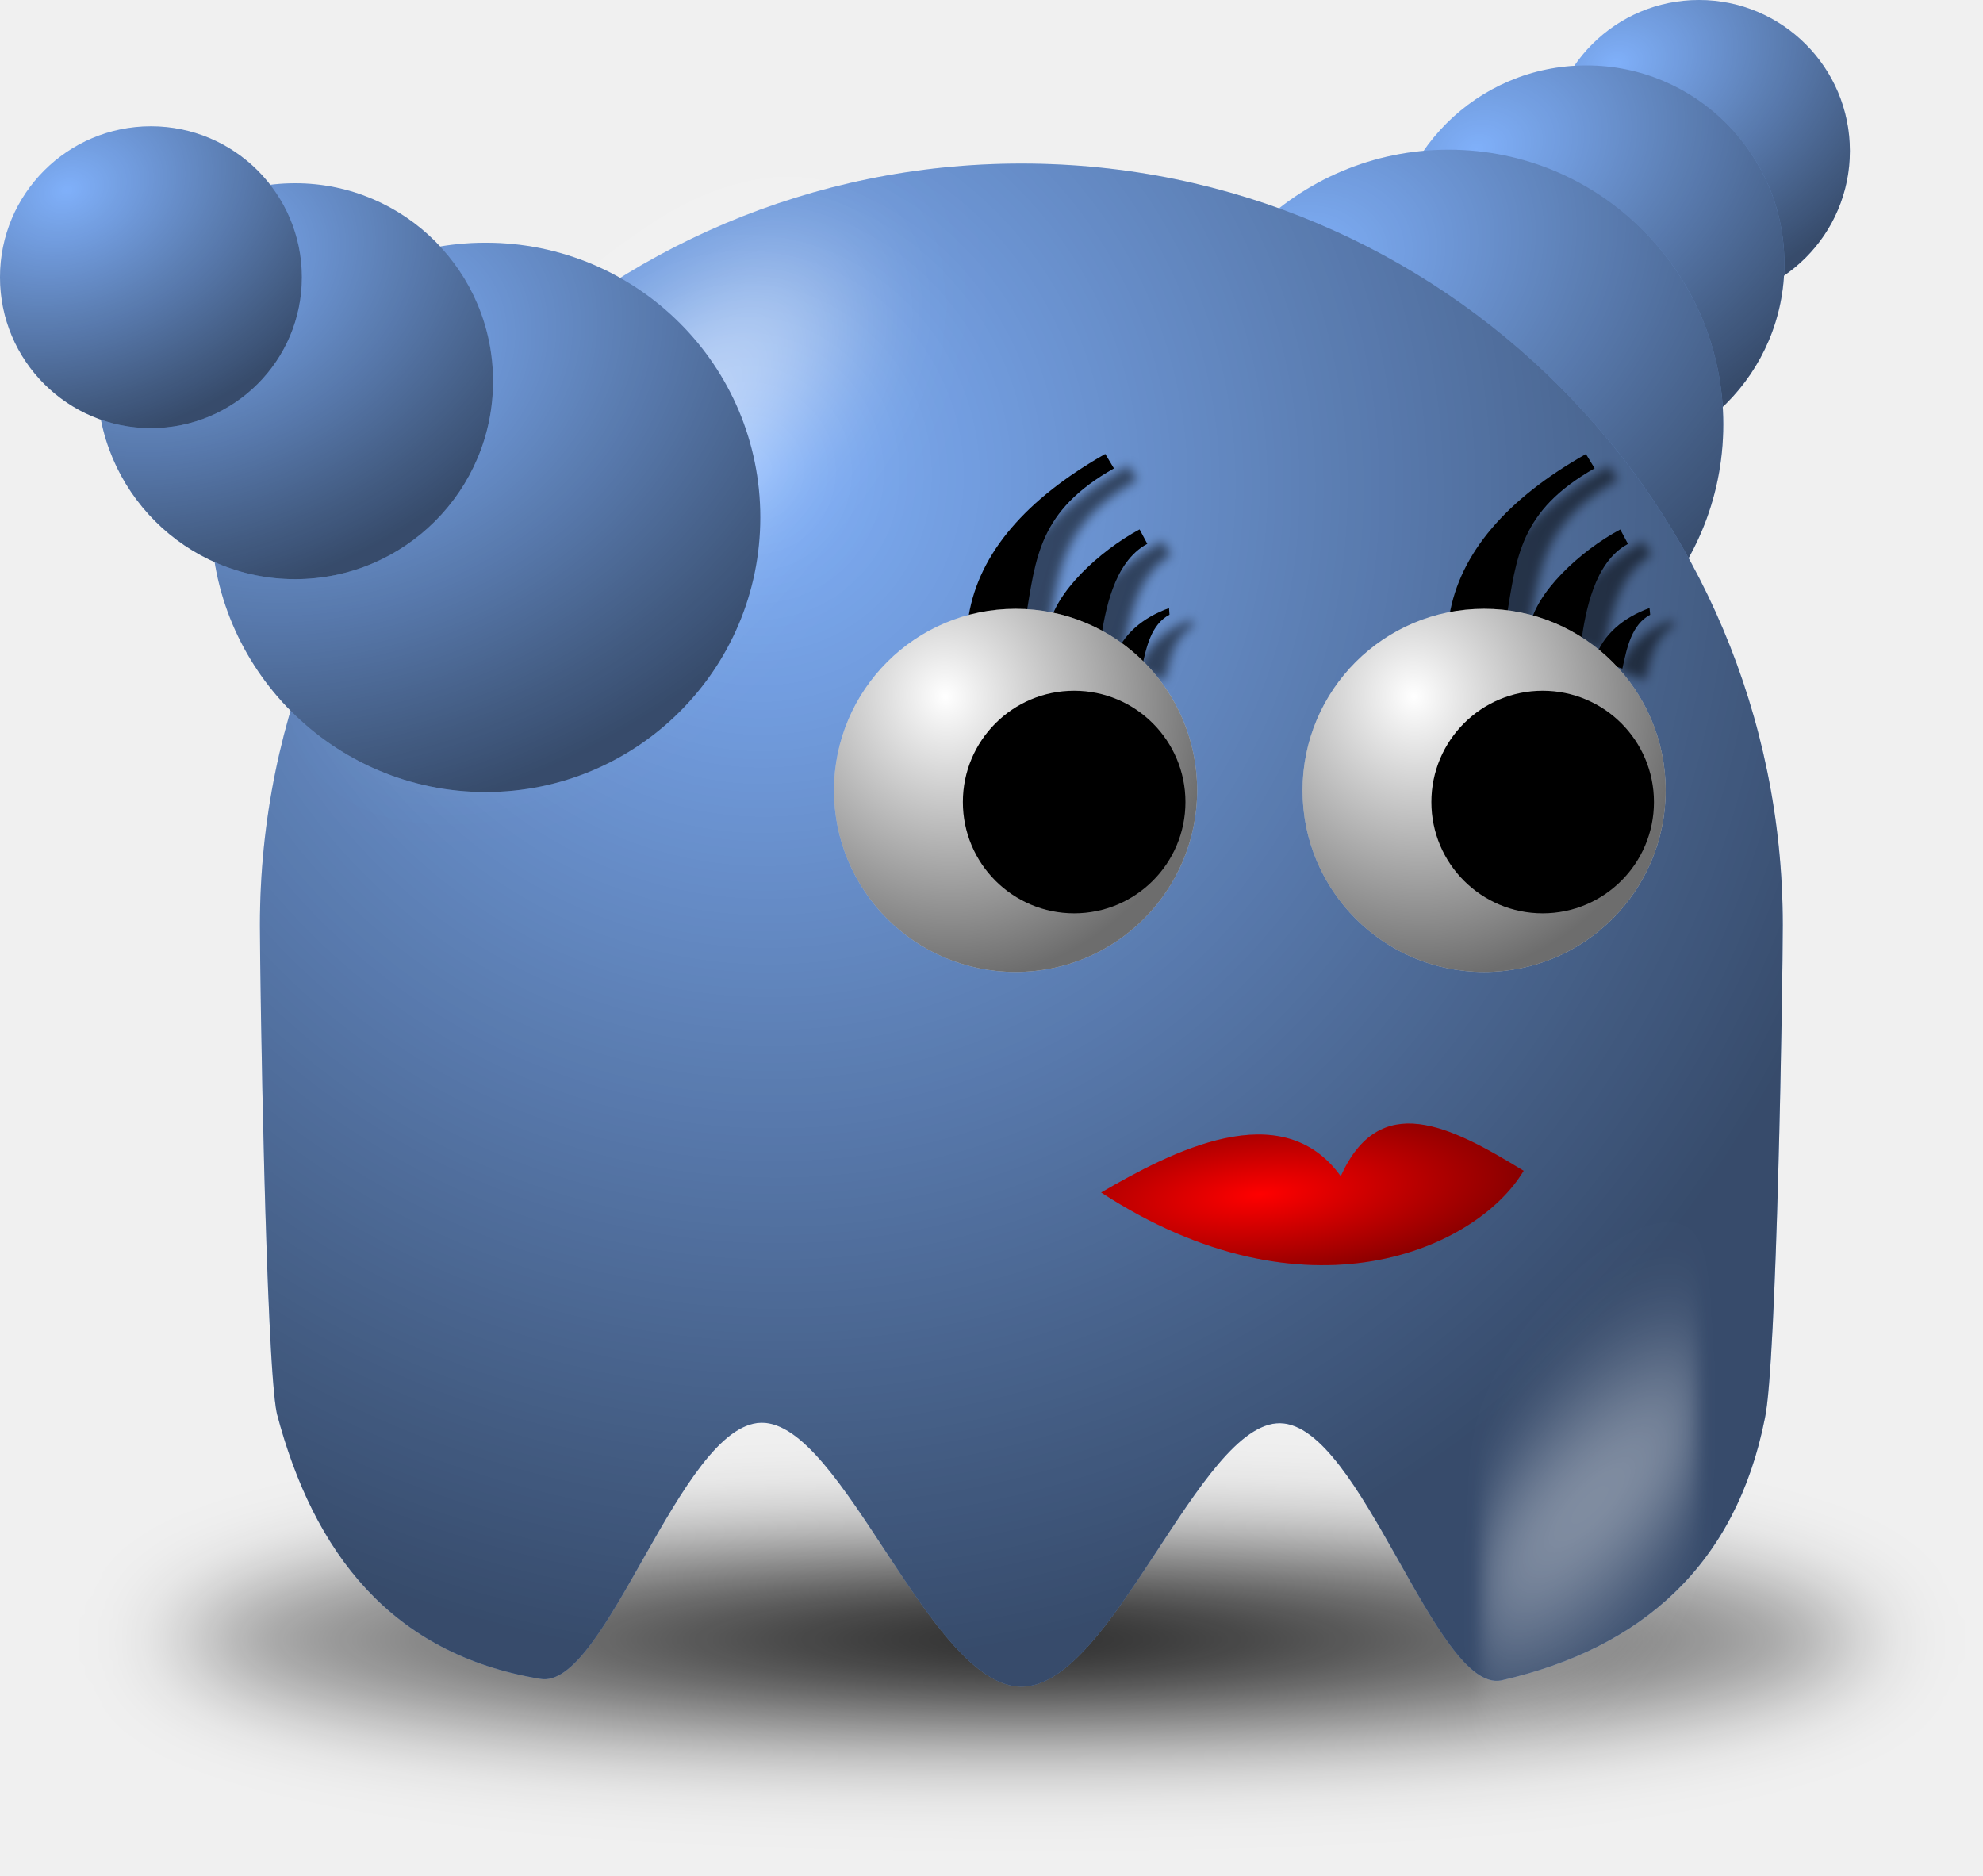
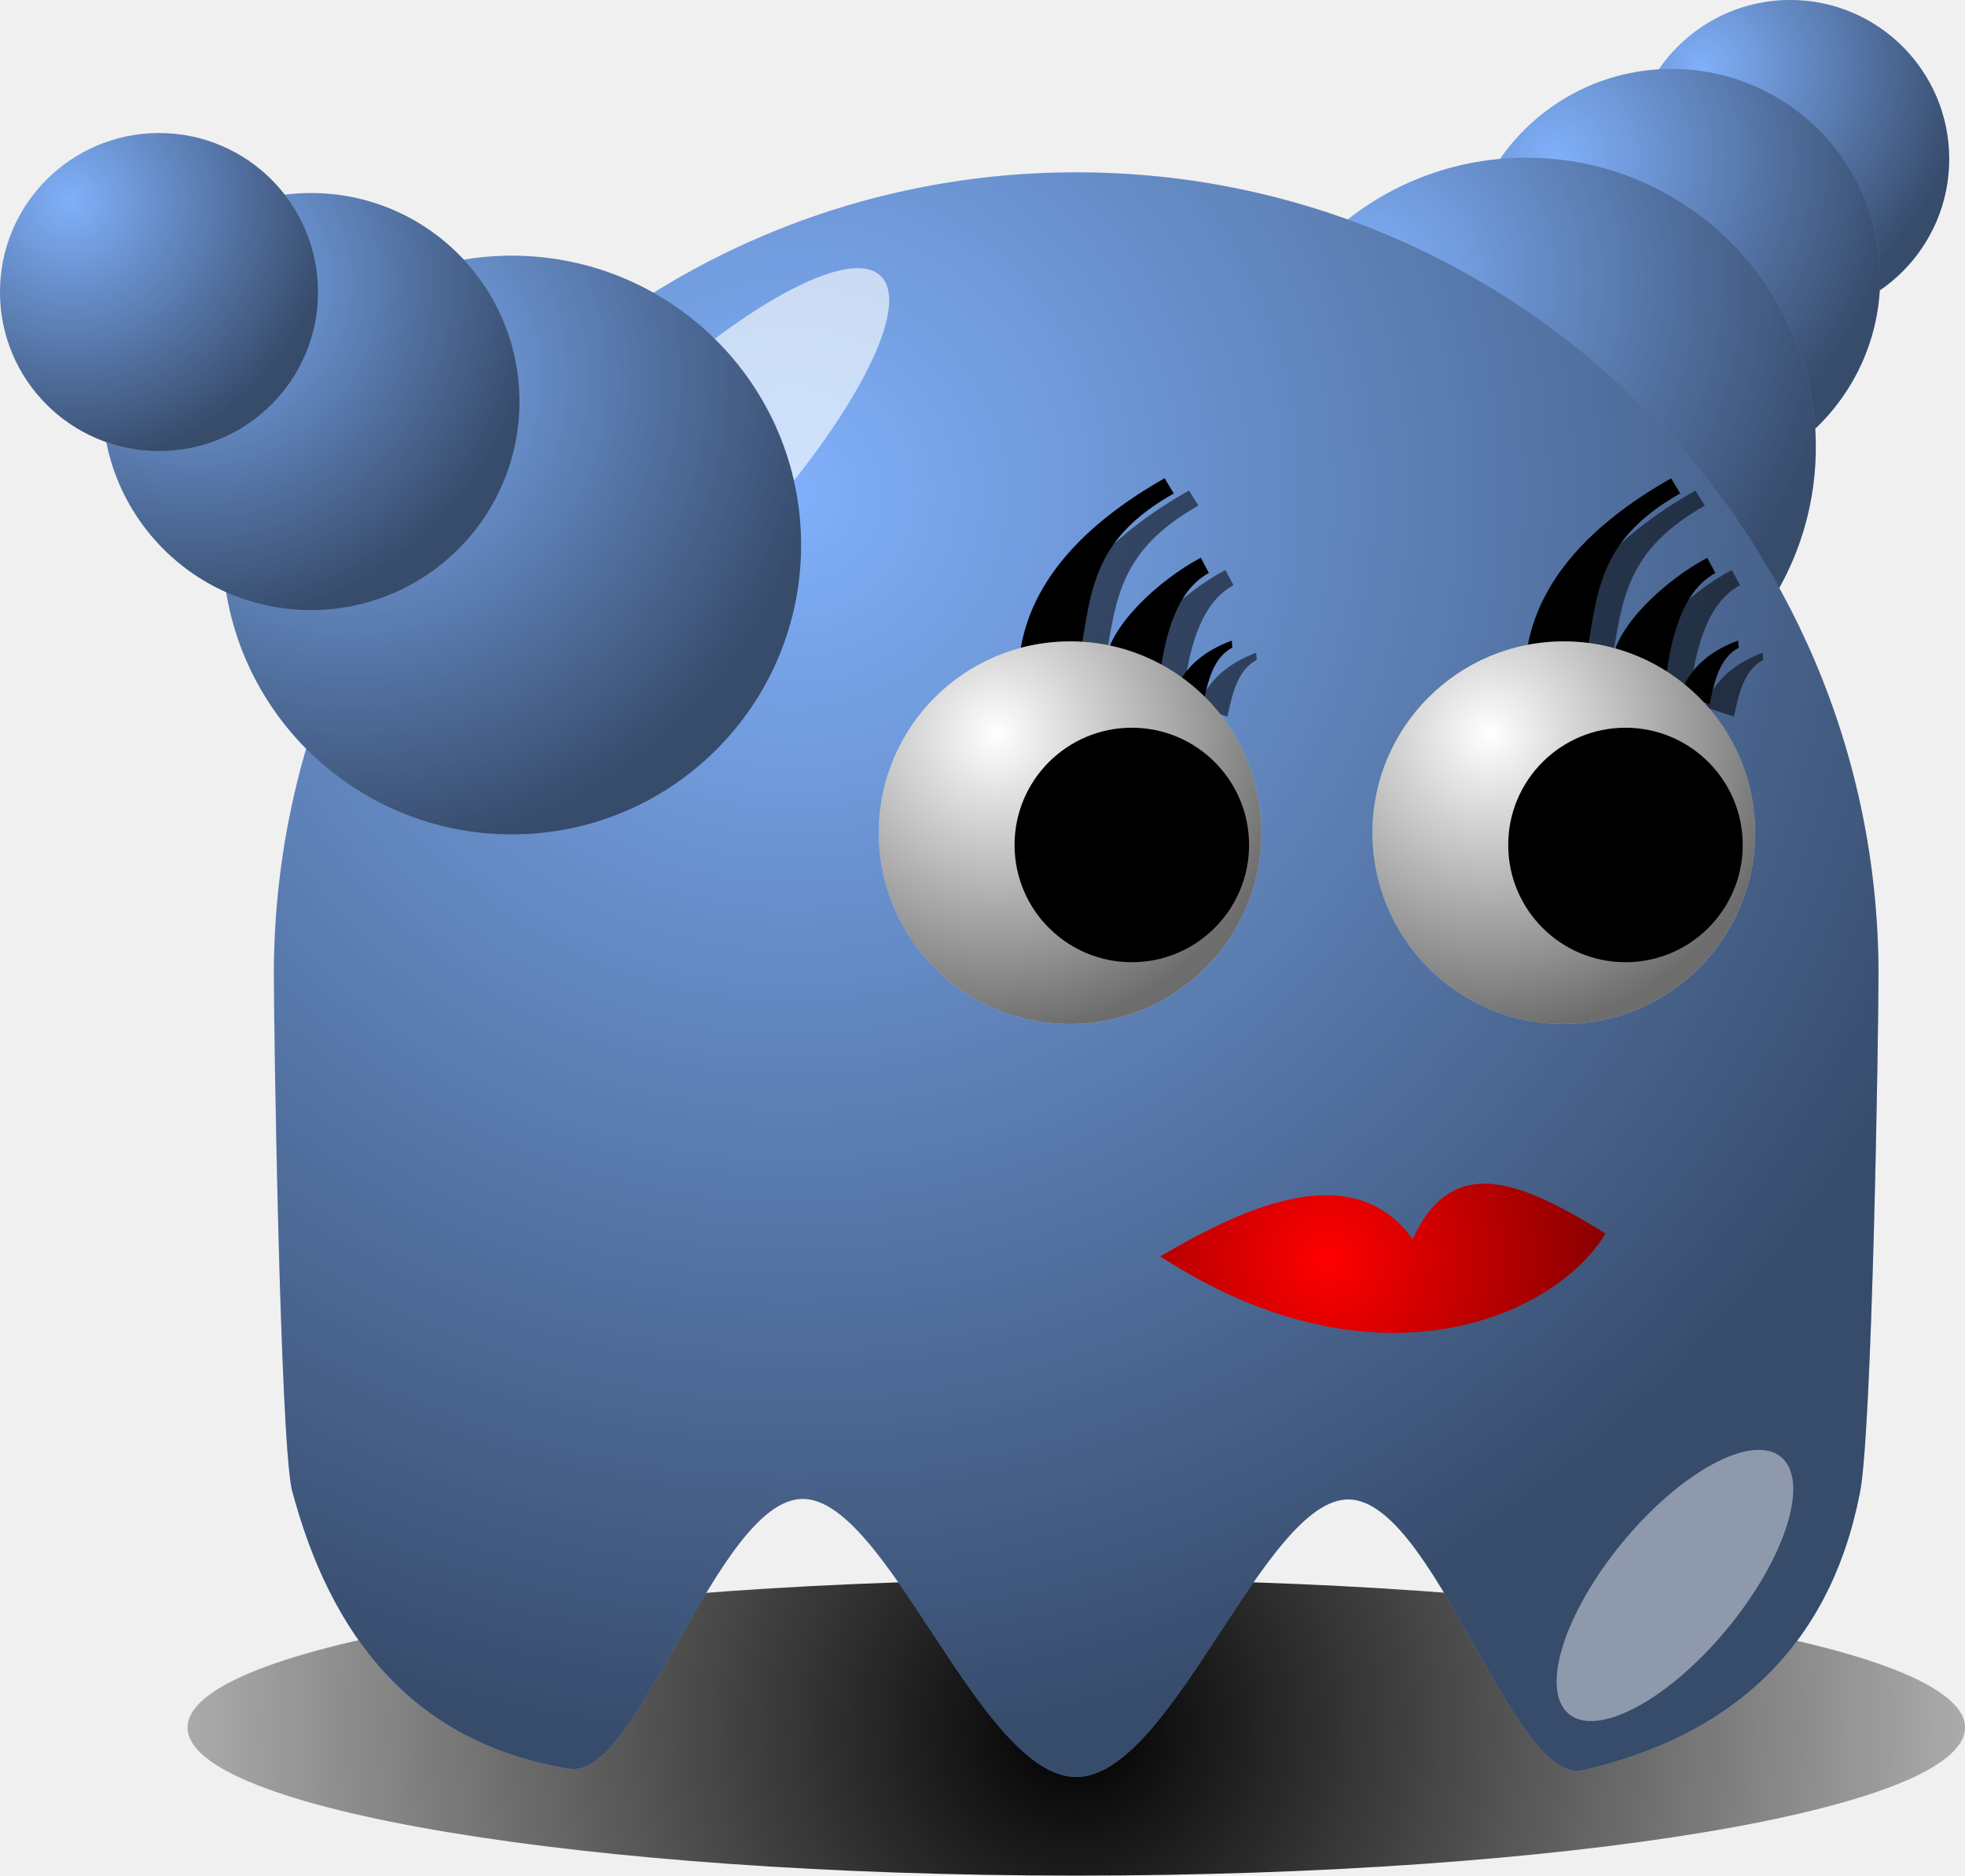
- <svg xmlns="http://www.w3.org/2000/svg" xmlns:xlink="http://www.w3.org/1999/xlink" id="svg2" viewBox="0 0 120.67 114.149" version="1.0" width="120.67" height="114.149">
-   <defs id="defs4">
-     <linearGradient id="linearGradient2315">
-       <stop id="stop2317" style="stop-color:#000000;stop-opacity:0" offset="0" />
-       <stop id="stop2319" style="stop-color:#000000;stop-opacity:.572" offset="1" />
-     </linearGradient>
-     <filter id="filter3730" height="1.682" width="1.696" y="-0.341" x="-0.348">
-       <feGaussianBlur id="feGaussianBlur3732" stdDeviation="5.465" />
-     </filter>
-     <filter id="filter4065" height="1.738" width="2.811" y="-0.369" x="-0.906">
-       <feGaussianBlur id="feGaussianBlur4067" stdDeviation="4.151" />
-     </filter>
-     <filter id="filter4112" height="1.68" width="1.14" y="-0.34" x="-0.07">
-       <feGaussianBlur id="feGaussianBlur4114" stdDeviation="3.968" />
-     </filter>
-     <radialGradient id="radialGradient4616" gradientUnits="userSpaceOnUse" cy="506.35" cx="210.89" gradientTransform="matrix(1.4028,1.6439e-6,-1.4521e-7,0.20588,-89.845,403.11)" r="68">
-       <stop id="stop4074" style="stop-color:#000000" offset="0" />
-       <stop id="stop4076" style="stop-color:#000000;stop-opacity:0" offset="1" />
+ <svg xmlns="http://www.w3.org/2000/svg" version="1.1" width="113.482" height="108.33" viewBox="0,0,113.482,108.33">
+   <defs>
+     <radialGradient cx="241.814" cy="222.7" r="72.001" gradientUnits="userSpaceOnUse" id="color-1">
+       <stop offset="0" stop-color="#000000" />
+       <stop offset="1" stop-color="#000000" stop-opacity="0" />
    </radialGradient>
-     <radialGradient id="radialGradient4618" xlink:href="#linearGradient2315" gradientUnits="userSpaceOnUse" cy="458.27" cx="85.914" gradientTransform="matrix(0.53827,1.5836,-2.1115,0.7177,1003.6,-8.43)" r="23.445" />
-     <radialGradient id="radialGradient4626" xlink:href="#linearGradient2315" gradientUnits="userSpaceOnUse" cy="409.86" cx="233.5" gradientTransform="matrix(0.3871,1.5161,-1.4234,0.36342,726.51,-93.107)" r="15.5" />
-     <radialGradient id="radialGradient4639" xlink:href="#linearGradient2315" gradientUnits="userSpaceOnUse" cy="469.07" cx="236.47" gradientTransform="matrix(1.4254,-0.11753,0.038397,0.46571,-28.241,25.037)" r="13.809" />
-     <radialGradient id="radialGradient4662" xlink:href="#linearGradient2315" gradientUnits="userSpaceOnUse" cy="497.96" cx="216.99" gradientTransform="matrix(0.51027,1.0072,-0.96511,0.48897,665.78,-290.53)" r="65" />
-     <filter id="filter4705" x="-0.062" y="-0.058" width="1.124" height="1.116">
-       <feGaussianBlur id="feGaussianBlur4707" stdDeviation="0.316" />
-     </filter>
-     <radialGradient xlink:href="#linearGradient2315" id="radialGradient1441" gradientUnits="userSpaceOnUse" gradientTransform="matrix(0.53827,1.5836,-2.1115,0.7177,1003.6,-8.43)" cx="85.914" cy="458.27" r="23.445" />
-     <radialGradient xlink:href="#linearGradient2315" id="radialGradient1443" gradientUnits="userSpaceOnUse" gradientTransform="matrix(0.53827,1.5836,-2.1115,0.7177,1003.6,-8.43)" cx="85.914" cy="458.27" r="23.445" />
-     <radialGradient xlink:href="#linearGradient2315" id="radialGradient1445" gradientUnits="userSpaceOnUse" gradientTransform="matrix(0.53827,1.5836,-2.1115,0.7177,1003.6,-8.43)" cx="85.914" cy="458.27" r="23.445" />
-     <radialGradient xlink:href="#linearGradient2315" id="radialGradient1447" gradientUnits="userSpaceOnUse" gradientTransform="matrix(0.3871,1.5161,-1.4234,0.36342,726.51,-93.107)" cx="233.5" cy="409.86" r="15.5" />
-     <radialGradient xlink:href="#linearGradient2315" id="radialGradient1449" gradientUnits="userSpaceOnUse" gradientTransform="matrix(0.53827,1.5836,-2.1115,0.7177,1003.6,-8.43)" cx="85.914" cy="458.27" r="23.445" />
-     <radialGradient xlink:href="#linearGradient2315" id="radialGradient1451" gradientUnits="userSpaceOnUse" gradientTransform="matrix(0.53827,1.5836,-2.1115,0.7177,1003.6,-8.43)" cx="85.914" cy="458.27" r="23.445" />
+     <radialGradient cx="277.938" cy="126.813" r="15.362" gradientUnits="userSpaceOnUse" id="color-2">
+       <stop offset="0" stop-color="#000000" stop-opacity="0" />
+       <stop offset="1" stop-color="#000000" stop-opacity="0.572" />
+     </radialGradient>
+     <radialGradient cx="269.499" cy="132.006" r="20.147" gradientUnits="userSpaceOnUse" id="color-3">
+       <stop offset="0" stop-color="#000000" stop-opacity="0" />
+       <stop offset="1" stop-color="#000000" stop-opacity="0.572" />
+     </radialGradient>
+     <radialGradient cx="258.515" cy="139.108" r="27.954" gradientUnits="userSpaceOnUse" id="color-4">
+       <stop offset="0" stop-color="#000000" stop-opacity="0" />
+       <stop offset="1" stop-color="#000000" stop-opacity="0.572" />
+     </radialGradient>
+     <radialGradient cx="225.419" cy="151.418" r="73.39" gradientUnits="userSpaceOnUse" id="color-5">
+       <stop offset="0" stop-color="#000000" stop-opacity="0" />
+       <stop offset="1" stop-color="#000000" stop-opacity="0.572" />
+     </radialGradient>
+     <radialGradient cx="265.701" cy="165.311" r="17.29" gradientUnits="userSpaceOnUse" id="color-6">
+       <stop offset="0" stop-color="#000000" stop-opacity="0" />
+       <stop offset="1" stop-color="#000000" stop-opacity="0.572" />
+     </radialGradient>
+     <radialGradient cx="237.191" cy="165.311" r="17.29" gradientUnits="userSpaceOnUse" id="color-7">
+       <stop offset="0" stop-color="#000000" stop-opacity="0" />
+       <stop offset="1" stop-color="#000000" stop-opacity="0.572" />
+     </radialGradient>
+     <radialGradient cx="199.915" cy="144.768" r="27.954" gradientUnits="userSpaceOnUse" id="color-8">
+       <stop offset="0" stop-color="#000000" stop-opacity="0" />
+       <stop offset="1" stop-color="#000000" stop-opacity="0.572" />
+     </radialGradient>
+     <radialGradient cx="190.919" cy="139.174" r="20.147" gradientUnits="userSpaceOnUse" id="color-9">
+       <stop offset="0" stop-color="#000000" stop-opacity="0" />
+       <stop offset="1" stop-color="#000000" stop-opacity="0.572" />
+     </radialGradient>
+     <radialGradient cx="183.738" cy="134.497" r="15.362" gradientUnits="userSpaceOnUse" id="color-10">
+       <stop offset="0" stop-color="#000000" stop-opacity="0" />
+       <stop offset="1" stop-color="#000000" stop-opacity="0.572" />
+     </radialGradient>
+     <radialGradient cx="256.336" cy="195.603" r="19.75" gradientUnits="userSpaceOnUse" id="color-11">
+       <stop offset="0" stop-color="#000000" stop-opacity="0" />
+       <stop offset="1" stop-color="#000000" stop-opacity="0.572" />
+     </radialGradient>
  </defs>
-   <g id="layer1" transform="translate(-240.681,-27.40748)">
-     <g id="g4713" transform="translate(-9.4823,-115.61)">
-       <path id="path3698" style="fill:url(#radialGradient4616);filter:url(#filter4112)" transform="matrix(0.7548,0,0,0.61103,156.83,-67.219)" d="m 274,507.36 c 0,7.73 -30.46,14 -68,14 -37.54,0 -68,-6.27 -68,-14 0,-7.73 30.46,-14 68,-14 37.54,0 68,6.27 68,14 z" />
-       <g id="g3779" transform="matrix(0.39176,0,0,0.39176,316.23,-14.988)">
-         <circle id="path3781" style="fill:#80b0fa" transform="translate(-1.154e-8,-43.279)" cx="95.257" cy="470.046" r="23.445" />
-         <circle id="path3783" style="fill:url(#radialGradient1441)" transform="translate(-1.154e-8,-43.279)" cx="95.257" cy="470.046" r="23.445" />
+   <g transform="translate(-179.6652,-122.9256)">
+     <g data-paper-data="{&quot;isPaintingLayer&quot;:true}" stroke="none" stroke-width="1" stroke-linecap="butt" stroke-linejoin="miter" stroke-miterlimit="10" stroke-dasharray="" stroke-dashoffset="0" style="mix-blend-mode: normal">
+       <path d="M293.147,222.701c0,4.723 -22.991,8.554 -51.326,8.554c-28.335,0 -51.326,-3.831 -51.326,-8.554c0,-4.723 22.991,-8.554 51.326,-8.554c28.335,0 51.326,3.831 51.326,8.554z" fill="url(#color-1)" fill-rule="nonzero" />
+       <g fill-rule="nonzero">
+         <path d="M273.865,132.11c0,-5.073 4.112,-9.185 9.185,-9.185c5.073,0 9.185,4.112 9.185,9.185c0,5.073 -4.112,9.185 -9.185,9.185c-5.073,0 -9.185,-4.112 -9.185,-9.185z" fill="#80b0fa" />
+         <path d="M273.865,132.11c0,-5.073 4.112,-9.185 9.185,-9.185c5.073,0 9.185,4.112 9.185,9.185c0,5.073 -4.112,9.185 -9.185,9.185c-5.073,0 -9.185,-4.112 -9.185,-9.185z" fill="url(#color-2)" />
      </g>
-       <g id="g3763" transform="matrix(0.51378,0,0,0.51378,297.76,-60.219)">
-         <circle id="path3765" style="fill:#80b0fa" transform="translate(-1.154e-8,-43.279)" cx="95.257" cy="470.046" r="23.445" />
-         <circle id="path3767" style="fill:url(#radialGradient1443)" transform="translate(-1.154e-8,-43.279)" cx="95.257" cy="470.046" r="23.445" />
+       <g fill-rule="nonzero">
+         <path d="M264.158,138.953c0,-6.653 5.393,-12.045 12.045,-12.045c6.653,0 12.045,5.393 12.045,12.045c0,6.653 -5.393,12.045 -12.045,12.045c-6.653,0 -12.045,-5.393 -12.045,-12.045z" fill="#80b0fa" />
+         <path d="M264.158,138.953c0,-6.653 5.393,-12.045 12.045,-12.045c6.653,0 12.045,5.393 12.045,12.045c0,6.653 -5.393,12.045 -12.045,12.045c-6.653,0 -12.045,-5.393 -12.045,-12.045z" fill="url(#color-3)" />
      </g>
-       <g id="g3747" transform="matrix(0.71287,0,0,0.71287,270.41,-135.39)">
-         <circle id="path3749" style="fill:#80b0fa" transform="translate(-1.154e-8,-43.279)" cx="95.257" cy="470.046" r="23.445" />
-         <circle id="path3751" style="fill:url(#radialGradient1445)" transform="translate(-1.154e-8,-43.279)" cx="95.257" cy="470.046" r="23.445" />
+       <g fill-rule="nonzero">
+         <path d="M251.105,148.747c0,-9.23 7.483,-16.713 16.713,-16.713c9.23,0 16.713,7.483 16.713,16.713c0,9.23 -7.483,16.713 -16.713,16.713c-9.23,0 -16.713,-7.483 -16.713,-16.713z" fill="#80b0fa" />
+         <path d="M251.105,148.747c0,-9.23 7.483,-16.713 16.713,-16.713c9.23,0 16.713,7.483 16.713,16.713c0,9.23 -7.483,16.713 -16.713,16.713c-9.23,0 -16.713,-7.483 -16.713,-16.713z" fill="url(#color-4)" />
      </g>
-       <path id="path3700" style="fill:#80b0fa" d="m 358.65,199.31 c 0,3.45 -0.37,26.78 -1.09,30.01 -1.76,8.89 -7.47,14 -16.05,15.95 -3.98,0.74 -8.52,-15.56 -13.44,-15.65 -4.91,-0.09 -10.22,16.03 -15.75,16.03 -5.56,0 -10.89,-16.13 -15.83,-16.06 -4.94,0.08 -9.48,16.36 -13.48,15.58 -9.04,-1.5 -13.77,-7.68 -16,-16.14 -0.67,-3.15 -1.03,-26.37 -1.03,-29.72 0,-25.58 20.76,-46.34 46.34,-46.34 25.58,0 46.33,20.76 46.33,46.34 z" />
-       <path id="path4709" style="fill:#000000;fill-opacity:0.535;fill-rule:evenodd;filter:url(#filter4705)" d="m 318.83,171.35 c -4.8,2.72 -7.67,6.01 -8.31,9.84 l 3.47,0.16 c 0.62,-3.72 0.8,-6.53 5.38,-9.13 z m 2.1,4.59 c -2.47,1.32 -5.19,3.88 -5.5,5.94 l 3.12,0.84 c 0.26,-1.7 0.76,-4.79 2.85,-5.9 z m 1.78,4.78 c -1.59,0.59 -2.84,1.61 -3.34,3.13 l 1.68,0.56 c 0.28,-1.32 0.57,-2.68 1.69,-3.28 z" />
-       <path id="path3702" style="fill:url(#radialGradient4662)" d="m 358.65,199.31 c 0,3.45 -0.37,26.78 -1.09,30.01 -1.76,8.89 -7.47,14 -16.05,15.95 -3.98,0.74 -8.52,-15.56 -13.44,-15.65 -4.91,-0.09 -10.22,16.03 -15.75,16.03 -5.56,0 -10.89,-16.13 -15.83,-16.06 -4.94,0.08 -9.48,16.36 -13.48,15.58 -9.04,-1.5 -13.77,-7.68 -16,-16.14 -0.67,-3.15 -1.03,-26.37 -1.03,-29.72 0,-25.58 20.76,-46.34 46.34,-46.34 25.58,0 46.33,20.76 46.33,46.34 z" />
-       <path id="path4691" style="fill:#000000;fill-opacity:0.535;fill-rule:evenodd;filter:url(#filter4705)" d="m 348.08,171.35 c -4.8,2.72 -7.67,6.01 -8.31,9.84 l 3.47,0.16 c 0.62,-3.72 0.8,-6.53 5.38,-9.13 z m 2.1,4.59 c -2.47,1.32 -5.19,3.88 -5.5,5.94 l 3.12,0.84 c 0.26,-1.7 0.76,-4.79 2.85,-5.9 z m 1.78,4.78 c -1.59,0.59 -2.84,1.61 -3.34,3.13 l 1.68,0.56 c 0.28,-1.32 0.57,-2.68 1.69,-3.28 z" />
-       <path id="path4576" d="m 113.25,158.91 c -4.8,2.72 -7.67,6.01 -8.31,9.84 l 3.47,0.16 c 0.62,-3.72 0.79,-6.53 5.37,-9.13 z m 2.09,4.59 c -2.46,1.31 -5.19,3.88 -5.5,5.94 l 3.13,0.84 c 0.25,-1.7 0.76,-4.79 2.84,-5.9 z m 1.78,4.78 c -1.59,0.58 -2.84,1.6 -3.34,3.13 l 1.69,0.56 c 0.28,-1.32 0.57,-2.68 1.69,-3.28 z" style="fill:#000000;fill-rule:evenodd" transform="translate(233.42,11.735)" />
-       <g id="g3704" transform="matrix(0.71287,0,0,0.71287,166.89,-111.76)">
-         <circle id="path3706" style="fill:#ffffff" transform="translate(4,7)" cx="239.5" cy="417.862" r="15.5" />
-         <circle id="path3708" style="fill:url(#radialGradient1447)" transform="translate(4,7)" cx="239.5" cy="417.862" r="15.5" />
-         <circle id="path3710" style="fill:#000000" transform="matrix(0.6129,0,0,0.6129,101.71,169.75)" cx="239.5" cy="417.862" r="15.5" />
+       <path d="M288.152,179.218c0,3.45 -0.37,26.78 -1.09,30.01c-1.76,8.89 -7.47,14 -16.05,15.95c-3.98,0.74 -8.52,-15.56 -13.44,-15.65c-4.91,-0.09 -10.22,16.03 -15.75,16.03c-5.56,0 -10.89,-16.13 -15.83,-16.06c-4.94,0.08 -9.48,16.36 -13.48,15.58c-9.04,-1.5 -13.77,-7.68 -16,-16.14c-0.67,-3.15 -1.03,-26.37 -1.03,-29.72c0,-25.58 20.76,-46.34 46.34,-46.34c25.58,0 46.33,20.76 46.33,46.34z" fill="#80b0fa" fill-rule="nonzero" />
+       <path d="M248.872,152.128c-4.58,2.6 -4.76,5.41 -5.38,9.13l-3.47,-0.16c0.64,-3.83 3.51,-7.12 8.31,-9.84zM250.902,156.728c-2.09,1.11 -2.59,4.2 -2.85,5.9l-3.12,-0.84c0.31,-2.06 3.03,-4.62 5.5,-5.94zM252.242,161.038c-1.12,0.6 -1.41,1.96 -1.69,3.28l-1.68,-0.56c0.5,-1.52 1.75,-2.54 3.34,-3.13z" fill-opacity="0.535" fill="#000000" fill-rule="evenodd" />
+       <path d="M288.152,179.218c0,3.45 -0.37,26.78 -1.09,30.01c-1.76,8.89 -7.47,14 -16.05,15.95c-3.98,0.74 -8.52,-15.56 -13.44,-15.65c-4.91,-0.09 -10.22,16.03 -15.75,16.03c-5.56,0 -10.89,-16.13 -15.83,-16.06c-4.94,0.08 -9.48,16.36 -13.48,15.58c-9.04,-1.5 -13.77,-7.68 -16,-16.14c-0.67,-3.15 -1.03,-26.37 -1.03,-29.72c0,-25.58 20.76,-46.34 46.34,-46.34c25.58,0 46.33,20.76 46.33,46.34z" fill="url(#color-5)" fill-rule="nonzero" />
+       <path d="M278.122,152.128c-4.58,2.6 -4.76,5.41 -5.38,9.13l-3.47,-0.16c0.64,-3.83 3.51,-7.12 8.31,-9.84zM280.152,156.728c-2.09,1.11 -2.59,4.2 -2.85,5.9l-3.12,-0.84c0.31,-2.06 3.03,-4.62 5.5,-5.94zM281.492,161.038c-1.12,0.6 -1.41,1.96 -1.69,3.28l-1.68,-0.56c0.5,-1.52 1.75,-2.54 3.34,-3.13z" fill-opacity="0.535" fill="#000000" fill-rule="evenodd" />
+       <path d="M276.702,151.423c-4.58,2.6 -4.75,5.41 -5.37,9.13l-3.47,-0.16c0.64,-3.83 3.51,-7.12 8.31,-9.84zM278.732,156.023c-2.08,1.11 -2.59,4.2 -2.84,5.9l-3.13,-0.84c0.31,-2.06 3.04,-4.63 5.5,-5.94zM280.082,160.333c-1.12,0.6 -1.41,1.96 -1.69,3.28l-1.69,-0.56c0.5,-1.53 1.75,-2.55 3.34,-3.13z" fill="#000000" fill-rule="evenodd" />
+       <g fill-rule="nonzero">
+         <path d="M258.926,171.02c0,-6.102 4.947,-11.049 11.049,-11.049c6.102,0 11.049,4.947 11.049,11.049c0,6.102 -4.947,11.049 -11.049,11.049c-6.102,0 -11.049,-4.947 -11.049,-11.049z" fill="#ffffff" />
+         <path d="M258.926,171.02c0,-6.102 4.947,-11.049 11.049,-11.049c6.102,0 11.049,4.947 11.049,11.049c0,6.102 -4.947,11.049 -11.049,11.049c-6.102,0 -11.049,-4.947 -11.049,-11.049z" fill="url(#color-6)" />
+         <path d="M266.767,171.729c0,-3.74 3.032,-6.772 6.772,-6.772c3.74,0 6.772,3.032 6.772,6.772c0,3.74 -3.032,6.772 -6.772,6.772c-3.74,0 -6.772,-3.032 -6.772,-6.772z" fill="#000000" />
      </g>
-       <path id="path4711" style="fill:#000000;fill-rule:evenodd" d="m 317.42,170.64 c -4.8,2.73 -7.67,6.01 -8.31,9.84 l 3.47,0.16 c 0.62,-3.72 0.79,-6.53 5.37,-9.12 z m 2.09,4.59 c -2.46,1.32 -5.19,3.88 -5.5,5.94 l 3.13,0.85 c 0.25,-1.7 0.76,-4.8 2.84,-5.91 z m 1.79,4.79 c -1.6,0.58 -2.85,1.6 -3.35,3.12 l 1.69,0.56 c 0.28,-1.32 0.57,-2.68 1.69,-3.28 z" />
-       <g id="g3712" transform="matrix(0.71287,0,0,0.71287,138.38,-111.76)">
-         <circle id="path3714" style="fill:#ffffff" transform="translate(4,7)" cx="239.5" cy="417.862" r="15.5" />
-         <circle id="path3716" style="fill:url(#radialGradient4626)" transform="translate(4,7)" cx="239.5" cy="417.862" r="15.5" />
-         <circle id="path3718" style="fill:#000000" transform="matrix(0.6129,0,0,0.6129,101.71,169.75)" cx="239.5" cy="417.862" r="15.5" />
+       <path d="M247.452,151.428c-4.58,2.59 -4.75,5.4 -5.37,9.12l-3.47,-0.16c0.64,-3.83 3.51,-7.11 8.31,-9.84zM249.482,156.018c-2.08,1.11 -2.59,4.21 -2.84,5.91l-3.13,-0.85c0.31,-2.06 3.04,-4.62 5.5,-5.94zM250.832,160.328c-1.12,0.6 -1.41,1.96 -1.69,3.28l-1.69,-0.56c0.5,-1.52 1.75,-2.54 3.35,-3.12z" fill="#000000" fill-rule="evenodd" />
+       <g fill-rule="nonzero">
+         <path d="M230.416,171.02c0,-6.102 4.947,-11.049 11.049,-11.049c6.102,0 11.049,4.947 11.049,11.049c0,6.102 -4.947,11.049 -11.049,11.049c-6.102,0 -11.049,-4.947 -11.049,-11.049z" fill="#ffffff" />
+         <path d="M230.416,171.02c0,-6.102 4.947,-11.049 11.049,-11.049c6.102,0 11.049,4.947 11.049,11.049c0,6.102 -4.947,11.049 -11.049,11.049c-6.102,0 -11.049,-4.947 -11.049,-11.049z" fill="url(#color-7)" />
+         <path d="M238.257,171.729c0,-3.74 3.032,-6.772 6.772,-6.772c3.74,0 6.772,3.032 6.772,6.772c0,3.74 -3.032,6.772 -6.772,6.772c-3.74,0 -6.772,-3.032 -6.772,-6.772z" fill="#000000" />
      </g>
-       <path id="path3720" style="fill:#ffffff;fill-opacity:0.627;filter:url(#filter3730)" transform="matrix(0.71287,0,0,0.71287,163.33,-118.89)" d="m 180.01,413.25 c -10.03,10.27 -20.41,16.42 -23.17,13.72 -2.77,-2.7 3.13,-13.23 13.15,-23.5 10.03,-10.27 20.41,-16.41 23.17,-13.71 2.77,2.7 -3.13,13.22 -13.15,23.49 z" />
-       <path id="path3722" style="fill:#ffffff;fill-opacity:0.434;filter:url(#filter4065)" transform="matrix(0.5498,0.45375,-0.45375,0.5498,433.59,-157.72)" d="m 262,501.86 c 0,7.45 -2.46,13.5 -5.5,13.5 -3.04,0 -5.5,-6.05 -5.5,-13.5 0,-7.45 2.46,-13.5 5.5,-13.5 3.04,0 5.5,6.05 5.5,13.5 z" />
-       <g id="g3741" transform="matrix(0.71287,0,0,0.71287,211.81,-129.73)">
-         <circle id="path3735" style="fill:#80b0fa" transform="translate(-1.154e-8,-43.279)" cx="95.257" cy="470.046" r="23.445" />
-         <circle id="path3737" style="fill:url(#radialGradient1449)" transform="translate(-1.154e-8,-43.279)" cx="95.257" cy="470.046" r="23.445" />
+       <path d="M221.156,155.612c-7.15,7.321 -14.55,11.705 -16.517,9.781c-1.975,-1.925 2.231,-9.431 9.374,-16.752c7.15,-7.321 14.55,-11.698 16.517,-9.773c1.975,1.925 -2.231,9.424 -9.374,16.745z" fill-opacity="0.627" fill="#ffffff" fill-rule="nonzero" />
+       <path d="M279.42,216.993c-3.38,4.096 -7.478,6.306 -9.15,4.927c-1.671,-1.379 -0.279,-5.822 3.102,-9.918c3.38,-4.096 7.478,-6.306 9.15,-4.927c1.671,1.379 0.279,5.822 -3.102,9.918z" fill-opacity="0.434" fill="#ffffff" fill-rule="nonzero" />
+       <g fill-rule="nonzero">
+         <path d="M192.505,154.407c0,-9.23 7.483,-16.713 16.713,-16.713c9.23,0 16.713,7.483 16.713,16.713c0,9.23 -7.483,16.713 -16.713,16.713c-9.23,0 -16.713,-7.483 -16.713,-16.713z" fill="#80b0fa" />
+         <path d="M192.505,154.407c0,-9.23 7.483,-16.713 16.713,-16.713c9.23,0 16.713,7.483 16.713,16.713c0,9.23 -7.483,16.713 -16.713,16.713c-9.23,0 -16.713,-7.483 -16.713,-16.713z" fill="url(#color-8)" />
      </g>
-       <g id="g3755" transform="matrix(0.51378,0,0,0.51378,219.18,-53.051)">
-         <circle id="path3757" style="fill:#80b0fa" transform="translate(-1.154e-8,-43.279)" cx="95.257" cy="470.046" r="23.445" />
-         <circle id="path3759" style="fill:url(#radialGradient1451)" transform="translate(-1.154e-8,-43.279)" cx="95.257" cy="470.046" r="23.445" />
+       <g fill-rule="nonzero">
+         <path d="M185.578,146.121c0,-6.653 5.393,-12.045 12.045,-12.045c6.653,0 12.045,5.393 12.045,12.045c0,6.653 -5.393,12.045 -12.045,12.045c-6.653,0 -12.045,-5.393 -12.045,-12.045z" fill="#80b0fa" />
+         <path d="M185.578,146.121c0,-6.653 5.393,-12.045 12.045,-12.045c6.653,0 12.045,5.393 12.045,12.045c0,6.653 -5.393,12.045 -12.045,12.045c-6.653,0 -12.045,-5.393 -12.045,-12.045z" fill="url(#color-9)" />
      </g>
-       <g id="g3771" transform="matrix(0.39176,0,0,0.39176,222.03,-7.3035)">
-         <circle id="path3773" style="fill:#80b0fa" transform="translate(-1.154e-8,-43.279)" cx="95.257" cy="470.046" r="23.445" />
-         <circle id="path3775" style="fill:url(#radialGradient4618)" transform="translate(-1.154e-8,-43.279)" cx="95.257" cy="470.046" r="23.445" />
+       <g fill-rule="nonzero">
+         <path d="M179.665,139.795c0,-5.073 4.112,-9.185 9.185,-9.185c5.073,0 9.185,4.112 9.185,9.185c0,5.073 -4.112,9.185 -9.185,9.185c-5.073,0 -9.185,-4.112 -9.185,-9.185z" fill="#80b0fa" />
+         <path d="M179.665,139.795c0,-5.073 4.112,-9.185 9.185,-9.185c5.073,0 9.185,4.112 9.185,9.185c0,5.073 -4.112,9.185 -9.185,9.185c-5.073,0 -9.185,-4.112 -9.185,-9.185z" fill="url(#color-10)" />
      </g>
-       <path id="path3789" style="fill:#ff0000;fill-rule:evenodd" d="m 317.17,215.58 c 4.24,-2.46 10.97,-6 14.58,-0.99 2.36,-5.22 6.58,-3.12 11.13,-0.33 -2.85,4.77 -13.22,9.45 -25.71,1.32 z" />
-       <path id="path3791" style="fill:url(#radialGradient4639);fill-rule:evenodd" d="m 317.17,215.58 c 4.24,-2.46 10.97,-6 14.58,-0.99 2.36,-5.22 6.58,-3.12 11.13,-0.33 -2.85,4.77 -13.22,9.45 -25.71,1.32 z" />
+       <path d="M246.672,195.488c4.24,-2.46 10.97,-6 14.58,-0.99c2.36,-5.22 6.58,-3.12 11.13,-0.33c-2.85,4.77 -13.22,9.45 -25.71,1.32z" fill="#ff0000" fill-rule="evenodd" />
+       <path d="M246.672,195.488c4.24,-2.46 10.97,-6 14.58,-0.99c2.36,-5.22 6.58,-3.12 11.13,-0.33c-2.85,4.77 -13.22,9.45 -25.71,1.32z" fill="url(#color-11)" fill-rule="evenodd" />
    </g>
  </g>
</svg>
